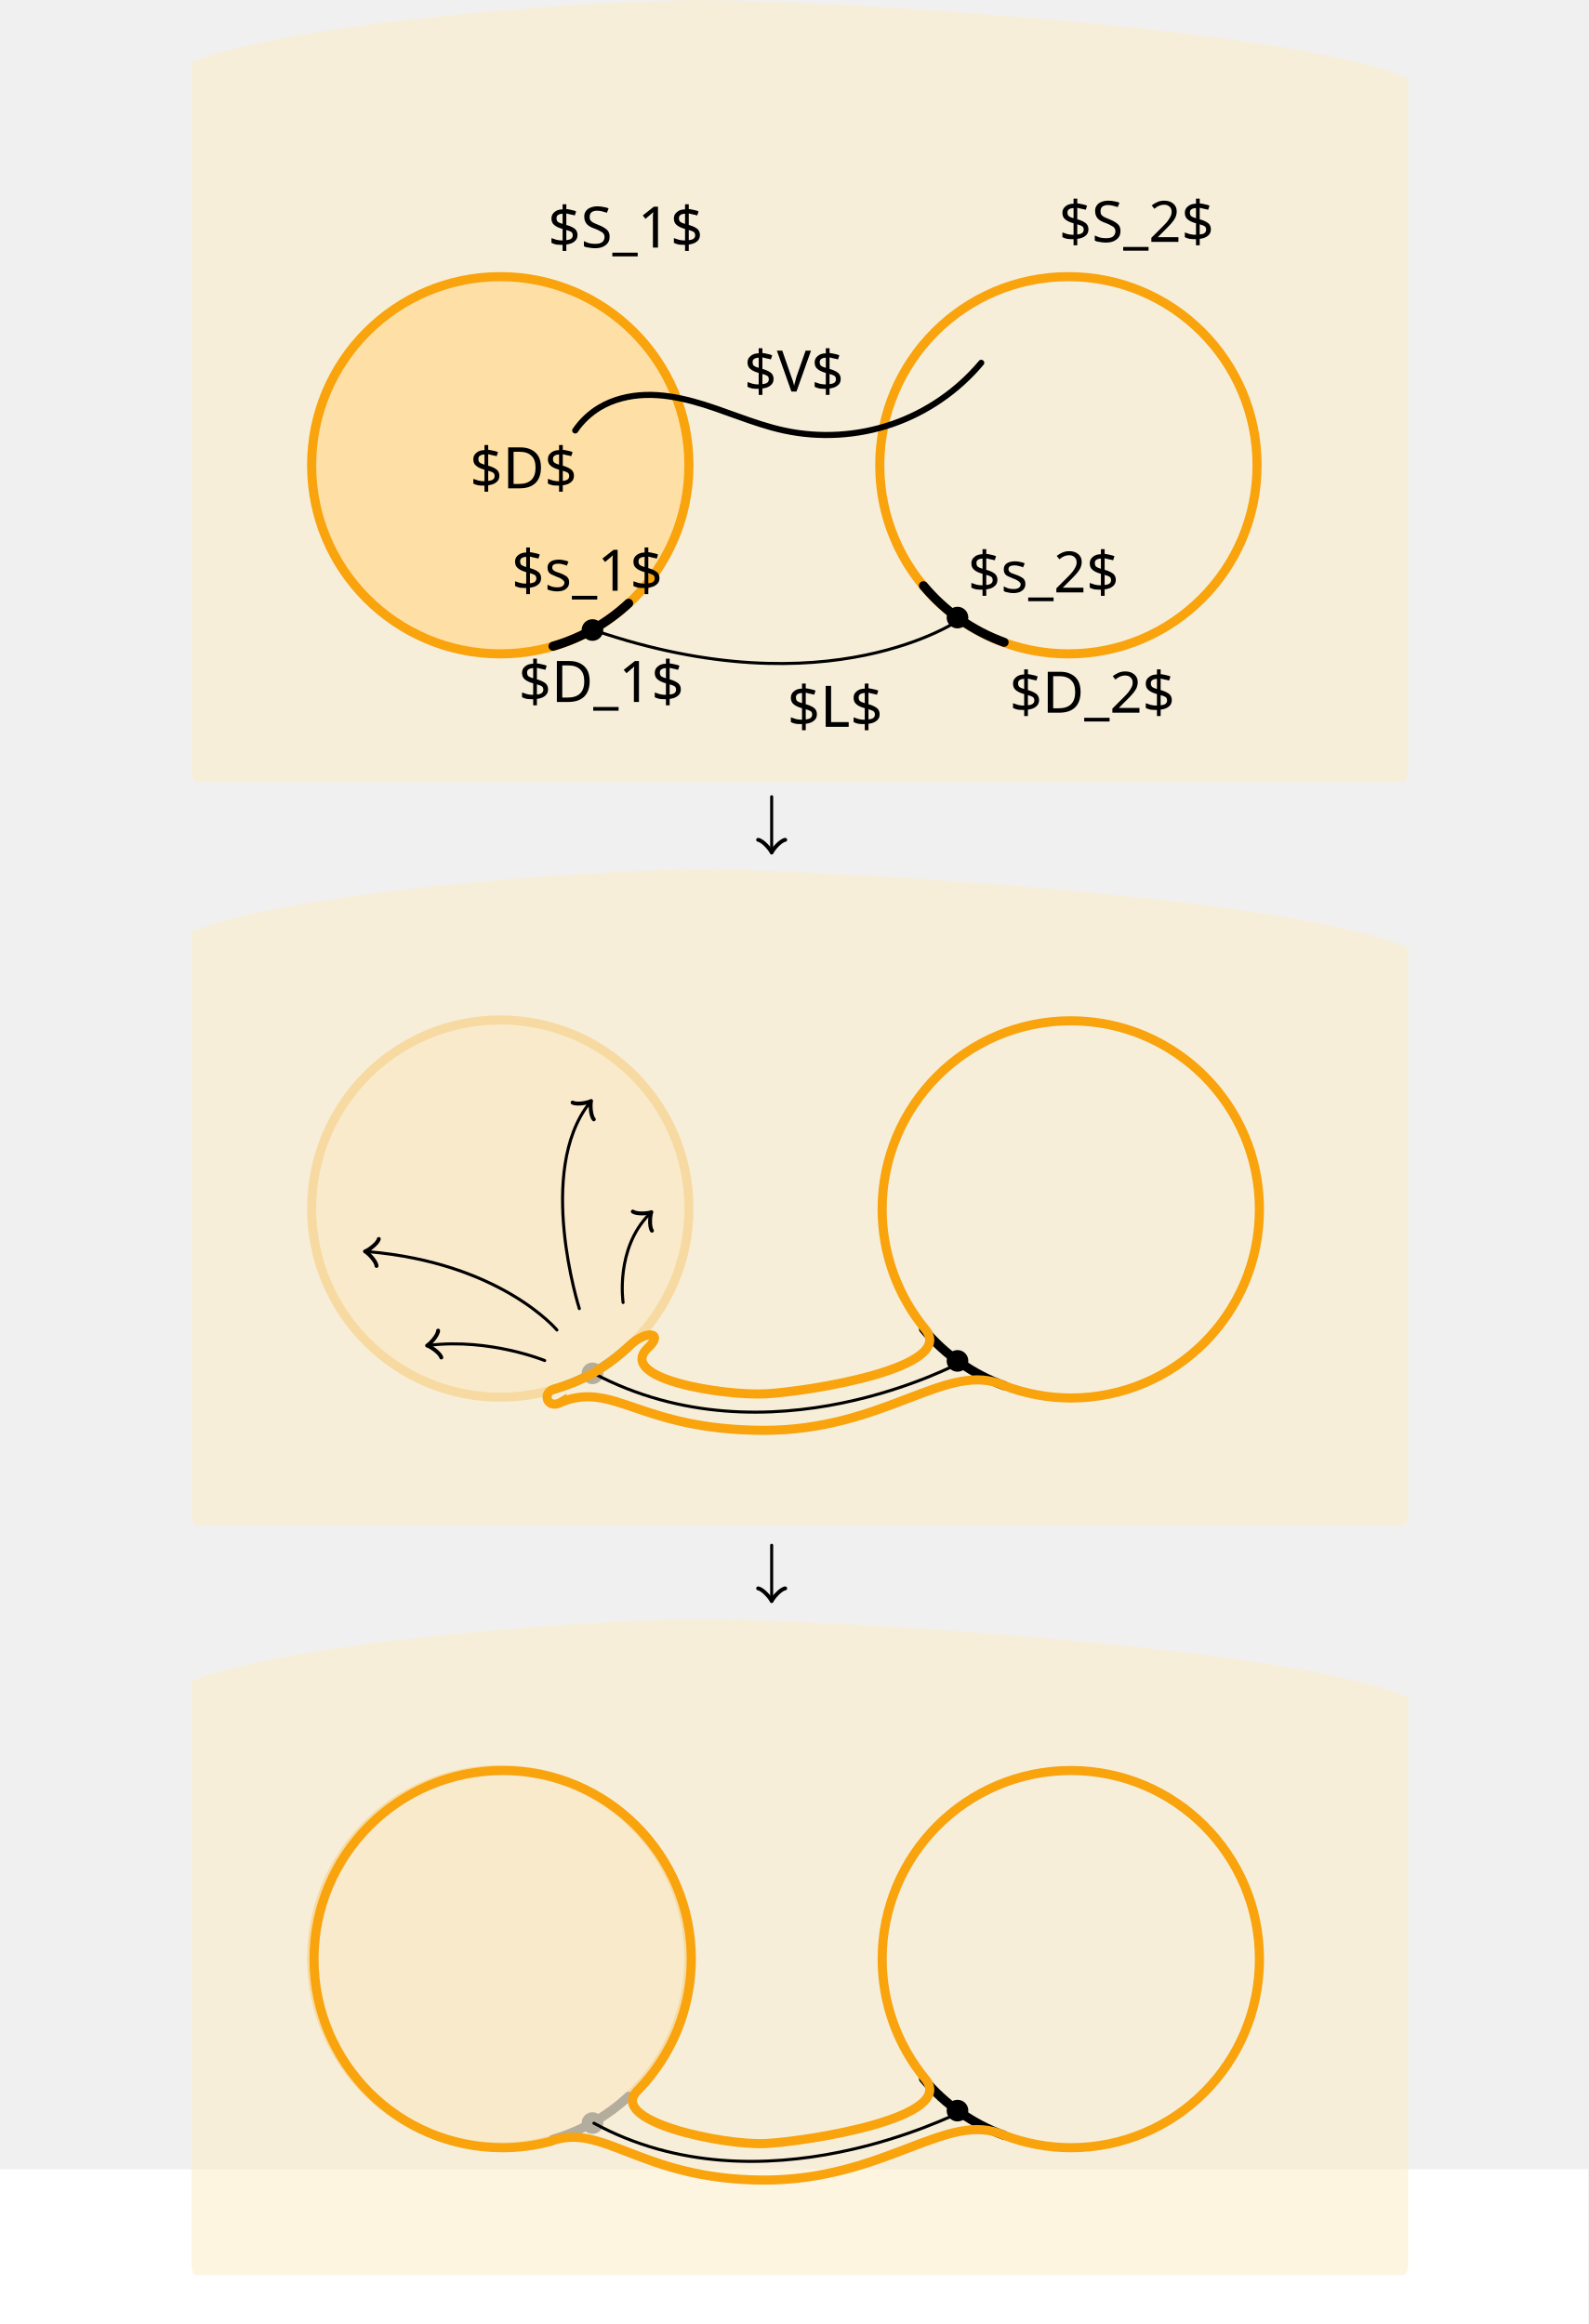
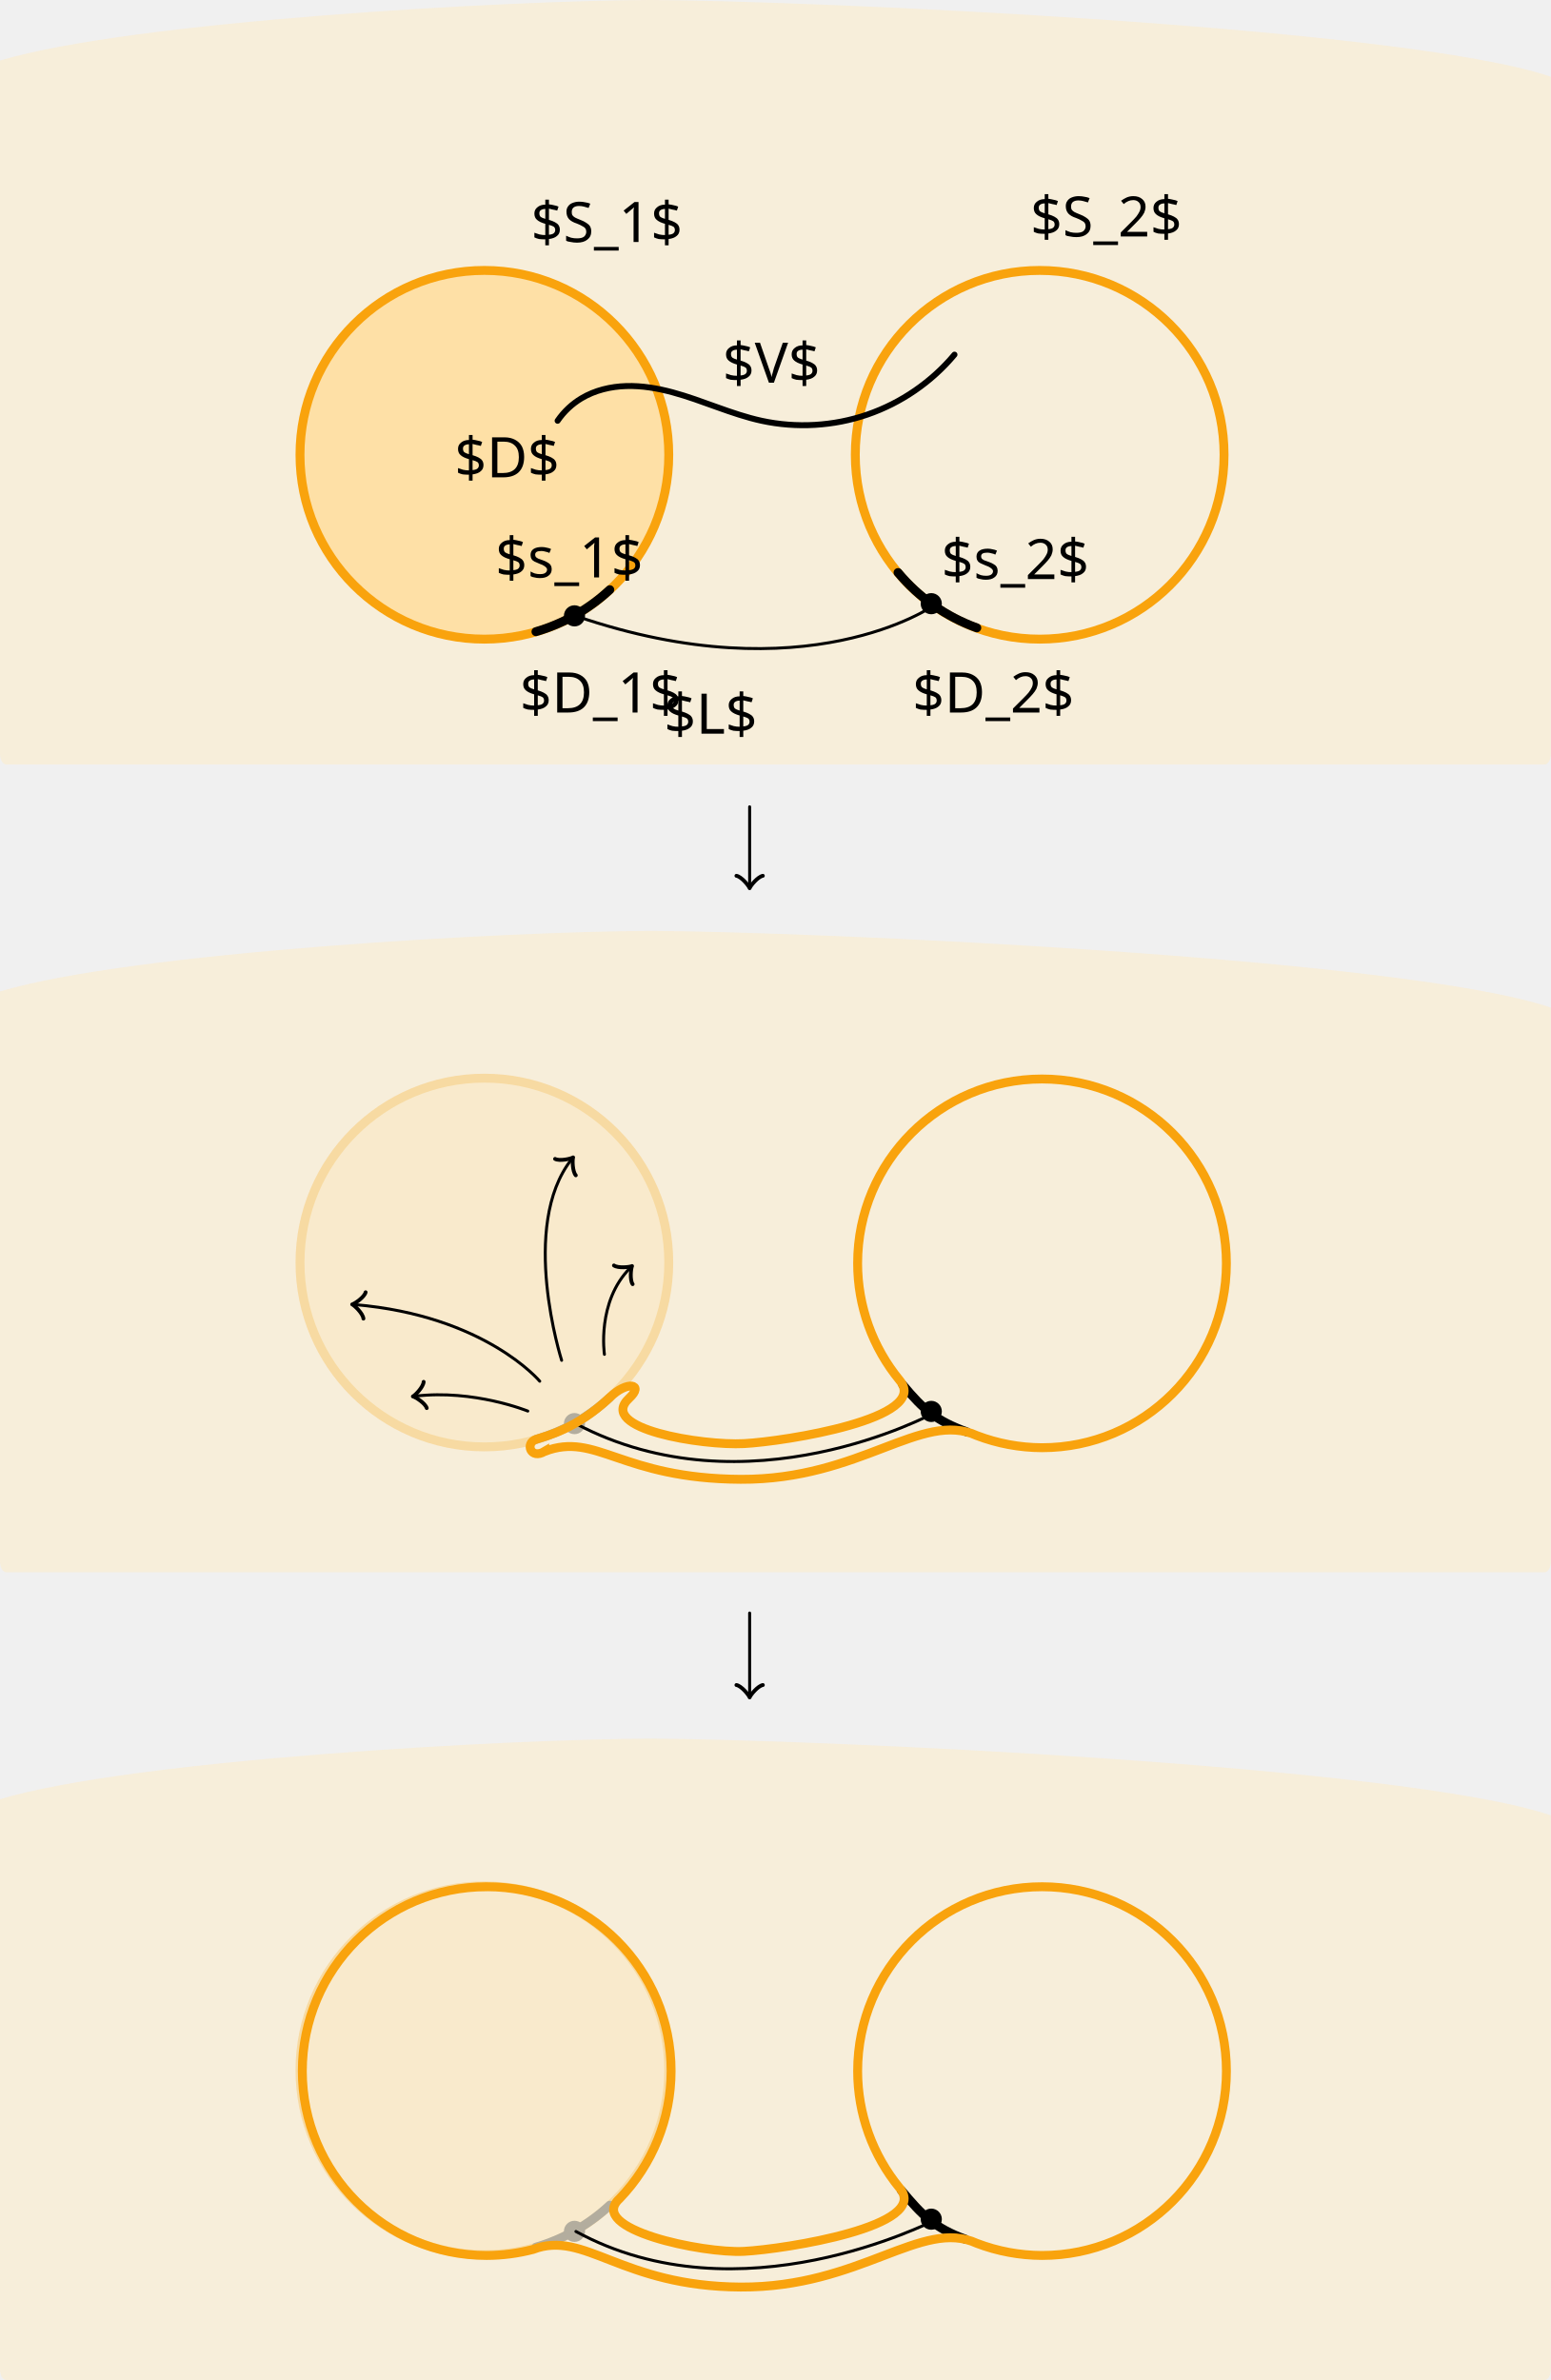
- <svg xmlns="http://www.w3.org/2000/svg" width="73.377mm" height="107.388mm" viewBox="0 0 73.377 107.388" version="1.1" id="svg8">
+ <svg xmlns="http://www.w3.org/2000/svg" width="73.305mm" height="112.508mm" viewBox="0 0 73.305 112.508" version="1.1" id="svg8">
  <defs id="defs2">
    <marker markerWidth="0.911" markerHeight="1.69" style="overflow:visible;stroke:#000000" refX="0" refY="0" orient="auto-start-reverse" id="marker-arrow-0.5308">
      <g id="g1125" transform="scale(2.153529)">
        <path id="path1123" style="fill:none;stroke:#000000;stroke-width:0.6;stroke-linecap:round;stroke-linejoin:round;stroke-miterlimit:10;stroke-dasharray:none;stroke-opacity:1" d="M -1.554,2.072 C -1.425,1.295 0,0.13 0.389,0 0,-0.13 -1.425,-1.295 -1.554,-2.072" />
      </g>
    </marker>
    <marker markerWidth="0.911" markerHeight="1.69" style="overflow:visible;stroke:#000000" refX="0" refY="0" orient="auto-start-reverse" id="marker-arrow-0.5308-3">
      <g id="g1151" transform="scale(2.153529)">
        <path id="path1149" style="fill:none;stroke:#000000;stroke-width:0.6;stroke-linecap:round;stroke-linejoin:round;stroke-miterlimit:10;stroke-dasharray:none;stroke-opacity:1" d="M -1.554,2.072 C -1.425,1.295 0,0.13 0.389,0 0,-0.13 -1.425,-1.295 -1.554,-2.072" />
      </g>
    </marker>
    <marker markerWidth="0.911" markerHeight="1.69" style="overflow:visible;stroke:#000000" refX="0" refY="0" orient="auto-start-reverse" id="marker-arrow-0.5308-6">
      <g id="g1192" transform="scale(2.153529)">
        <path id="path1190" style="fill:none;stroke:#000000;stroke-width:0.6;stroke-linecap:round;stroke-linejoin:round;stroke-miterlimit:10;stroke-dasharray:none;stroke-opacity:1" d="M -1.554,2.072 C -1.425,1.295 0,0.13 0.389,0 0,-0.13 -1.425,-1.295 -1.554,-2.072" />
      </g>
    </marker>
    <marker markerWidth="0.911" markerHeight="1.69" style="overflow:visible;stroke:#000000" refX="0" refY="0" orient="auto-start-reverse" id="marker-arrow-1.0616">
      <g id="g1234" transform="scale(1.343431)">
        <path id="path1232" style="fill:none;stroke:#000000;stroke-width:0.6;stroke-linecap:round;stroke-linejoin:round;stroke-miterlimit:10;stroke-dasharray:none;stroke-opacity:1" d="M -1.554,2.072 C -1.425,1.295 0,0.13 0.389,0 0,-0.13 -1.425,-1.295 -1.554,-2.072" />
      </g>
    </marker>
    <marker markerWidth="0.911" markerHeight="1.69" style="overflow:visible;stroke:#000000" refX="0" refY="0" orient="auto-start-reverse" id="marker-arrow-0.5308-7">
      <g id="g1287" transform="scale(2.153529)">
        <path id="path1285" style="fill:none;stroke:#000000;stroke-width:0.6;stroke-linecap:round;stroke-linejoin:round;stroke-miterlimit:10;stroke-dasharray:none;stroke-opacity:1" d="M -1.554,2.072 C -1.425,1.295 0,0.13 0.389,0 0,-0.13 -1.425,-1.295 -1.554,-2.072" />
      </g>
    </marker>
  </defs>
-   <g id="layer1" transform="translate(5.818426,-185.6684)">
-     <rect style="color:#000000;overflow:visible;opacity:1;vector-effect:none;fill:#ffffff;fill-opacity:1;stroke:none;stroke-width:0.14;stroke-linecap:round;stroke-linejoin:miter;stroke-miterlimit:4;stroke-dasharray:none;stroke-dashoffset:0;stroke-opacity:1;marker-start:none;marker-end:none" id="rect1349" width="73.377" height="7.15" x="-5.818" y="285.907" />
-     <g transform="translate(-58.67008,-11.46994)" id="g1306">
-       <path style="color:#000000;overflow:visible;opacity:0.521;vector-effect:none;fill:#feebc6;fill-opacity:1;stroke:none;stroke-width:0.14;stroke-linecap:round;stroke-linejoin:miter;stroke-miterlimit:4;stroke-dasharray:none;stroke-dashoffset:0;stroke-opacity:1;marker-start:none;marker-end:none" d="m 85.262,197.138 c 5.73,0.029 27.319,1.259 32.646,3.628 v 32.014 c 0,0.276 -0.104,0.499 -0.233,0.499 H 61.928 c -0.129,0 -0.233,-0.222 -0.233,-0.499 v -32.779 c 4.805,-1.875 18.481,-2.843 23.567,-2.863 z" id="path1225-9" />
-       <circle r="8.715" cy="218.637" cx="75.964" id="path1067" style="color:#000000;overflow:visible;opacity:1;vector-effect:none;fill:#fee0a6;fill-opacity:1;stroke:#f9a30d;stroke-width:0.421;stroke-linecap:round;stroke-linejoin:miter;stroke-miterlimit:4;stroke-dasharray:none;stroke-dashoffset:0;stroke-opacity:1;marker-start:none;marker-end:none" />
-       <circle style="color:#000000;overflow:visible;opacity:1;vector-effect:none;fill:none;fill-opacity:1;stroke:#f9a30d;stroke-width:0.421;stroke-linecap:round;stroke-linejoin:miter;stroke-miterlimit:4;stroke-dasharray:none;stroke-dashoffset:0;stroke-opacity:1;marker-start:none;marker-end:none" id="circle1088" cx="102.211" cy="218.637" r="8.715" />
-       <text x="78.173" y="208.578" style="font-size:2.646px;font-family:'Iosevka Term';-inkscape-font-specification:'Iosevka Term, Normal';fill:#000000;fill-opacity:1;stroke:none;stroke-width:0.265" xml:space="preserve" id="text1092">
-         <tspan style="stroke-width:0.265" y="208.578" x="78.173" id="tspan1090">$S_1$</tspan>
+   <g id="layer1" transform="translate(5.600767,-185.6684)">
+     <g id="g987" transform="translate(0,2.4438273e-6)">
+       <g id="g1306" transform="translate(-58.67008,-11.46994)">
+         <path id="path1225-9" d="m 83.802,197.138 c 7.472,0.029 35.624,1.259 42.572,3.628 v 32.014 c 0,0.276 -0.135,0.499 -0.304,0.499 H 53.373 c -0.168,0 -0.304,-0.222 -0.304,-0.499 v -32.779 c 6.266,-1.875 24.099,-2.843 30.733,-2.863 z" style="color:#000000;overflow:visible;opacity:0.521;vector-effect:none;fill:#feebc6;fill-opacity:1;stroke:none;stroke-width:0.14;stroke-linecap:round;stroke-linejoin:miter;stroke-miterlimit:4;stroke-dasharray:none;stroke-dashoffset:0;stroke-opacity:1;marker-start:none;marker-end:none" />
+         <circle style="color:#000000;overflow:visible;opacity:1;vector-effect:none;fill:#fee0a6;fill-opacity:1;stroke:#f9a30d;stroke-width:0.421;stroke-linecap:round;stroke-linejoin:miter;stroke-miterlimit:4;stroke-dasharray:none;stroke-dashoffset:0;stroke-opacity:1;marker-start:none;marker-end:none" id="path1067" cx="75.964" cy="218.637" r="8.715" />
+         <circle r="8.715" cy="218.637" cx="102.211" id="circle1088" style="color:#000000;overflow:visible;opacity:1;vector-effect:none;fill:none;fill-opacity:1;stroke:#f9a30d;stroke-width:0.421;stroke-linecap:round;stroke-linejoin:miter;stroke-miterlimit:4;stroke-dasharray:none;stroke-dashoffset:0;stroke-opacity:1;marker-start:none;marker-end:none" />
+         <text id="text1092" xml:space="preserve" style="font-size:2.646px;font-family:'Iosevka Term';-inkscape-font-specification:'Iosevka Term, Normal';fill:#000000;fill-opacity:1;stroke:none;stroke-width:0.265" y="208.578" x="78.173">
+           <tspan id="tspan1090" x="78.173" y="208.578" style="stroke-width:0.265">$S_1$</tspan>
+         </text>
+         <text id="text1106" xml:space="preserve" style="font-size:2.646px;font-family:'Iosevka Term';-inkscape-font-specification:'Iosevka Term, Normal';fill:#000000;fill-opacity:1;stroke:none;stroke-width:0.265" y="208.316" x="101.778">
+           <tspan id="tspan1104" x="101.778" y="208.316" style="stroke-width:0.265">$S_2$</tspan>
+         </text>
+         <text id="text1133" xml:space="preserve" style="font-size:2.646px;font-family:'Iosevka Term';-inkscape-font-specification:'Iosevka Term, Normal';fill:#000000;fill-opacity:1;stroke:none;stroke-width:0.265" y="219.705" x="74.564">
+           <tspan id="tspan1131" x="74.564" y="219.705" style="stroke-width:0.265">$D$</tspan>
+         </text>
+         <path transform="rotate(90,87.74711,215.0412)" style="color:#000000;overflow:visible;opacity:1;vector-effect:none;fill:none;fill-opacity:1;stroke:#000000;stroke-width:0.281;stroke-linecap:round;stroke-linejoin:miter;stroke-miterlimit:4;stroke-dasharray:none;stroke-dashoffset:0;stroke-opacity:1;marker-start:none;marker-end:none" d="m 86.609,204.604 c 1.295,1.083 2.286,2.524 2.834,4.121 0.548,1.596 0.65,3.343 0.293,4.993 -0.313,1.443 -0.963,2.79 -1.347,4.215 -0.192,0.713 -0.317,1.449 -0.295,2.186 0.023,0.738 0.199,1.479 0.577,2.113 0.267,0.448 0.633,0.837 1.064,1.131" id="path1161" />
+         <text id="text1189" xml:space="preserve" style="font-size:2.646px;font-family:'Iosevka Term';-inkscape-font-specification:'Iosevka Term, Normal';fill:#000000;fill-opacity:1;stroke:none;stroke-width:0.265" y="215.233" x="87.23">
+           <tspan id="tspan1187" x="87.23" y="215.233" style="stroke-width:0.265">$V$</tspan>
+         </text>
+         <path id="circle918" transform="matrix(0.2645833,0,0,0.2645833,58.67008,188.4699)" d="m 74.58,145.621 c 4.919,-1.439 9.435,-4.005 13.188,-7.496" style="color:#000000;overflow:visible;opacity:1;vector-effect:none;fill:none;fill-opacity:1;stroke:#000000;stroke-width:1.592;stroke-linecap:round;stroke-linejoin:miter;stroke-miterlimit:4;stroke-dasharray:none;stroke-dashoffset:0;stroke-opacity:1;marker-start:none;marker-end:none" />
+         <path id="circle950" transform="matrix(0.2645833,0,0,0.2645833,58.67008,188.4699)" d="m 139.26,135.059 c 3.733,4.48 8.588,7.89 14.07,9.879" style="color:#000000;overflow:visible;opacity:1;vector-effect:none;fill:none;fill-opacity:1;stroke:#000000;stroke-width:1.592;stroke-linecap:round;stroke-linejoin:miter;stroke-miterlimit:4;stroke-dasharray:none;stroke-dashoffset:0;stroke-opacity:1;marker-start:none;marker-end:none" />
+         <text y="230.82" x="77.643" style="font-size:2.646px;font-family:'Iosevka Term';-inkscape-font-specification:'Iosevka Term, Normal';fill:#000000;fill-opacity:1;stroke:none;stroke-width:0.265" xml:space="preserve" id="text981">
+           <tspan style="stroke-width:0.265" y="230.82" x="77.643" id="tspan979">$D_1$</tspan>
+         </text>
+         <text id="text995" xml:space="preserve" style="font-size:2.646px;font-family:'Iosevka Term';-inkscape-font-specification:'Iosevka Term, Normal';fill:#000000;fill-opacity:1;stroke:none;stroke-width:0.265" x="96.202" y="230.82">
+           <tspan id="tspan993" x="96.202" y="230.82" style="stroke-width:0.265">$D_2$</tspan>
+         </text>
+       </g>
+       <circle r="0.5" cy="214.206" cx="38.417" style="fill:#000000;stroke:none;stroke-width:1" id="path870" />
+       <text x="38.904" y="213.044" style="font-size:2.646px;font-family:'Iosevka Term';-inkscape-font-specification:'Iosevka Term, Normal';fill:#000000;fill-opacity:1;stroke:none;stroke-width:0.265" xml:space="preserve" id="text874">
+         <tspan style="stroke-width:0.265" y="213.044" x="38.904" id="tspan872">$s_2$</tspan>
      </text>
-       <text x="101.778" y="208.316" style="font-size:2.646px;font-family:'Iosevka Term';-inkscape-font-specification:'Iosevka Term, Normal';fill:#000000;fill-opacity:1;stroke:none;stroke-width:0.265" xml:space="preserve" id="text1106">
-         <tspan style="stroke-width:0.265" y="208.316" x="101.778" id="tspan1104">$S_2$</tspan>
+       <circle r="0.5" cy="214.781" cx="21.553" style="fill:#000000;stroke:none;stroke-width:1" id="path886" />
+       <text x="17.821" y="212.967" style="font-size:2.646px;font-family:'Iosevka Term';-inkscape-font-specification:'Iosevka Term, Normal';fill:#000000;fill-opacity:1;stroke:none;stroke-width:0.265" xml:space="preserve" id="text890">
+         <tspan style="stroke-width:0.265" y="212.967" x="17.821" id="tspan888">$s_1$</tspan>
      </text>
-       <text x="74.564" y="219.705" style="font-size:2.646px;font-family:'Iosevka Term';-inkscape-font-specification:'Iosevka Term, Normal';fill:#000000;fill-opacity:1;stroke:none;stroke-width:0.265" xml:space="preserve" id="text1133">
-         <tspan style="stroke-width:0.265" y="219.705" x="74.564" id="tspan1131">$D$</tspan>
-       </text>
-       <path id="path1161" d="m 86.609,204.604 c 1.295,1.083 2.286,2.524 2.834,4.121 0.548,1.596 0.65,3.343 0.293,4.993 -0.313,1.443 -0.963,2.79 -1.347,4.215 -0.192,0.713 -0.317,1.449 -0.295,2.186 0.023,0.738 0.199,1.479 0.577,2.113 0.267,0.448 0.633,0.837 1.064,1.131" style="color:#000000;overflow:visible;opacity:1;vector-effect:none;fill:none;fill-opacity:1;stroke:#000000;stroke-width:0.281;stroke-linecap:round;stroke-linejoin:miter;stroke-miterlimit:4;stroke-dasharray:none;stroke-dashoffset:0;stroke-opacity:1;marker-start:none;marker-end:none" transform="rotate(90,87.74711,215.0412)" />
-       <text x="87.23" y="215.233" style="font-size:2.646px;font-family:'Iosevka Term';-inkscape-font-specification:'Iosevka Term, Normal';fill:#000000;fill-opacity:1;stroke:none;stroke-width:0.265" xml:space="preserve" id="text1189">
-         <tspan style="stroke-width:0.265" y="215.233" x="87.23" id="tspan1187">$V$</tspan>
-       </text>
-       <path style="color:#000000;overflow:visible;opacity:1;vector-effect:none;fill:none;fill-opacity:1;stroke:#000000;stroke-width:1.592;stroke-linecap:round;stroke-linejoin:miter;stroke-miterlimit:4;stroke-dasharray:none;stroke-dashoffset:0;stroke-opacity:1;marker-start:none;marker-end:none" d="m 74.58,145.621 c 4.919,-1.439 9.435,-4.005 13.188,-7.496" transform="matrix(0.2645833,0,0,0.2645833,58.67008,188.4699)" id="circle918" />
-       <path style="color:#000000;overflow:visible;opacity:1;vector-effect:none;fill:none;fill-opacity:1;stroke:#000000;stroke-width:1.592;stroke-linecap:round;stroke-linejoin:miter;stroke-miterlimit:4;stroke-dasharray:none;stroke-dashoffset:0;stroke-opacity:1;marker-start:none;marker-end:none" d="m 139.26,135.059 c 3.733,4.48 8.588,7.89 14.07,9.879" transform="matrix(0.2645833,0,0,0.2645833,58.67008,188.4699)" id="circle950" />
-       <text id="text981" xml:space="preserve" style="font-size:2.646px;font-family:'Iosevka Term';-inkscape-font-specification:'Iosevka Term, Normal';fill:#000000;fill-opacity:1;stroke:none;stroke-width:0.265" x="76.812" y="229.574">
-         <tspan id="tspan979" x="76.812" y="229.574" style="stroke-width:0.265">$D_1$</tspan>
-       </text>
-       <text y="230.073" x="99.495" style="font-size:2.646px;font-family:'Iosevka Term';-inkscape-font-specification:'Iosevka Term, Normal';fill:#000000;fill-opacity:1;stroke:none;stroke-width:0.265" xml:space="preserve" id="text995">
-         <tspan style="stroke-width:0.265" y="230.073" x="99.495" id="tspan993">$D_2$</tspan>
+       <path id="path902" d="m 38.53,214.293 c 0,0 -6.021,4.233 -16.91,0.494" style="color:#000000;overflow:visible;opacity:1;vector-effect:none;fill:none;fill-opacity:1;stroke:#000000;stroke-width:0.14;stroke-linecap:round;stroke-linejoin:miter;stroke-miterlimit:4;stroke-dasharray:none;stroke-dashoffset:0;stroke-opacity:1;marker-start:none;marker-end:none" />
+       <text x="30.405" y="220.353" style="font-size:2.646px;font-family:'Iosevka Term';-inkscape-font-specification:'Iosevka Term, Normal';text-align:center;text-anchor:middle;fill:#000000;fill-opacity:1;stroke:none;stroke-width:0.265" xml:space="preserve" id="text906">
+         <tspan style="text-align:center;text-anchor:middle;stroke-width:0.265" y="220.353" x="30.405" id="tspan904">$L$</tspan>
      </text>
    </g>
-     <circle id="path870" style="fill:#000000;stroke:none;stroke-width:1" cx="38.417" cy="214.206" r="0.5" />
-     <text id="text874" xml:space="preserve" style="font-size:2.646px;font-family:'Iosevka Term';-inkscape-font-specification:'Iosevka Term, Normal';fill:#000000;fill-opacity:1;stroke:none;stroke-width:0.265" y="213.044" x="38.904">
-       <tspan id="tspan872" x="38.904" y="213.044" style="stroke-width:0.265">$s_2$</tspan>
-     </text>
-     <circle id="path886" style="fill:#000000;stroke:none;stroke-width:1" cx="21.553" cy="214.781" r="0.5" />
-     <text id="text890" xml:space="preserve" style="font-size:2.646px;font-family:'Iosevka Term';-inkscape-font-specification:'Iosevka Term, Normal';fill:#000000;fill-opacity:1;stroke:none;stroke-width:0.265" y="212.967" x="17.821">
-       <tspan id="tspan888" x="17.821" y="212.967" style="stroke-width:0.265">$s_1$</tspan>
-     </text>
-     <path style="color:#000000;overflow:visible;opacity:1;vector-effect:none;fill:none;fill-opacity:1;stroke:#000000;stroke-width:0.14;stroke-linecap:round;stroke-linejoin:miter;stroke-miterlimit:4;stroke-dasharray:none;stroke-dashoffset:0;stroke-opacity:1;marker-start:none;marker-end:none" d="m 38.53,214.293 c 0,0 -6.021,4.233 -16.91,0.494" id="path902" />
-     <text id="text906" xml:space="preserve" style="font-size:2.646px;font-family:'Iosevka Term';-inkscape-font-specification:'Iosevka Term, Normal';fill:#000000;fill-opacity:1;stroke:none;stroke-width:0.265" y="219.256" x="30.562">
-       <tspan id="tspan904" x="30.562" y="219.256" style="stroke-width:0.265">$L$</tspan>
-     </text>
-     <path style="color:#000000;overflow:visible;opacity:0.521;vector-effect:none;fill:#feebc6;fill-opacity:1;stroke:none;stroke-width:0.14;stroke-linecap:round;stroke-linejoin:miter;stroke-miterlimit:4;stroke-dasharray:none;stroke-dashoffset:0;stroke-opacity:1;marker-start:none;marker-end:none" d="m 26.592,225.836 c 5.73,0.029 27.319,1.259 32.646,3.628 v 26.194 c 0,0.276 -0.104,0.499 -0.233,0.499 H 3.258 c -0.129,0 -0.233,-0.222 -0.233,-0.499 v -26.958 c 4.805,-1.875 18.481,-2.843 23.567,-2.863 z" id="path997" />
-     <path style="color:#000000;overflow:visible;opacity:1;vector-effect:none;fill:none;fill-opacity:1;stroke:#000000;stroke-width:0.421;stroke-linecap:round;stroke-linejoin:miter;stroke-miterlimit:4;stroke-dasharray:none;stroke-dashoffset:0;stroke-opacity:1;marker-start:none;marker-end:none" d="m 36.846,247.081 c 0.988,1.185 2.272,2.087 3.723,2.614" id="path1023" />
-     <circle r="0.5" cy="248.553" cx="38.417" style="fill:#000000;stroke:none;stroke-width:1" id="circle1035" />
-     <g id="g1087" style="opacity:0.275" transform="translate(0,-10.24409)">
-       <circle style="color:#000000;overflow:visible;opacity:1;vector-effect:none;fill:#fee0a6;fill-opacity:1;stroke:#f9a30d;stroke-width:0.421;stroke-linecap:round;stroke-linejoin:miter;stroke-miterlimit:4;stroke-dasharray:none;stroke-dashoffset:0;stroke-opacity:1;marker-start:none;marker-end:none" id="circle999" cx="17.294" cy="251.758" r="8.715" />
-       <g id="g1081">
-         <path style="color:#000000;overflow:visible;opacity:1;vector-effect:none;fill:none;fill-opacity:1;stroke:#000000;stroke-width:0.421;stroke-linecap:round;stroke-linejoin:miter;stroke-miterlimit:4;stroke-dasharray:none;stroke-dashoffset:0;stroke-opacity:1;marker-start:none;marker-end:none" d="m 19.733,260.12 c 1.302,-0.381 2.496,-1.06 3.489,-1.983" id="path1021" />
-         <circle r="0.5" cy="259.372" cx="21.553" style="fill:#000000;stroke:none;stroke-width:1" id="circle1041" />
+     <g id="g941" transform="translate(0,7.377855)">
+       <path style="color:#000000;overflow:visible;opacity:0.521;vector-effect:none;fill:#feebc6;fill-opacity:1;stroke:none;stroke-width:0.14;stroke-linecap:round;stroke-linejoin:miter;stroke-miterlimit:4;stroke-dasharray:none;stroke-dashoffset:0;stroke-opacity:1;marker-start:none;marker-end:none" d="m 25.132,260.479 c 7.472,0.029 35.624,1.259 42.572,3.628 v 26.194 c 0,0.276 -0.135,0.499 -0.304,0.499 H -5.297 c -0.168,0 -0.304,-0.222 -0.304,-0.499 v -26.958 c 6.266,-1.875 24.099,-2.843 30.733,-2.863 z" id="path1097" />
+       <path style="color:#000000;overflow:visible;opacity:1;vector-effect:none;fill:none;fill-opacity:1;stroke:#000000;stroke-width:0.421;stroke-linecap:round;stroke-linejoin:miter;stroke-miterlimit:4;stroke-dasharray:none;stroke-dashoffset:0;stroke-opacity:1;marker-start:none;marker-end:none" d="m 37,281.828 c 0.988,1.185 1.578,1.788 3.028,2.314" id="path1103" />
+       <circle r="0.5" cy="283.196" cx="38.417" style="fill:#000000;stroke:none;stroke-width:1" id="circle1105" />
+       <g transform="translate(0,24.39877)" id="g1115" style="opacity:0.275">
+         <circle style="color:#000000;overflow:visible;opacity:1;vector-effect:none;fill:#fee0a6;fill-opacity:1;stroke:#f9a30d;stroke-width:0.421;stroke-linecap:round;stroke-linejoin:miter;stroke-miterlimit:4;stroke-dasharray:none;stroke-dashoffset:0;stroke-opacity:1;marker-start:none;marker-end:none" id="circle1107" cx="17.294" cy="251.758" r="8.715" />
+         <g id="g1113">
+           <path style="color:#000000;overflow:visible;opacity:1;vector-effect:none;fill:none;fill-opacity:1;stroke:#000000;stroke-width:0.421;stroke-linecap:round;stroke-linejoin:miter;stroke-miterlimit:4;stroke-dasharray:none;stroke-dashoffset:0;stroke-opacity:1;marker-start:none;marker-end:none" d="m 19.733,260.12 c 1.302,-0.381 2.496,-1.06 3.489,-1.983" id="path1109" />
+           <circle r="0.5" cy="259.372" cx="21.553" style="fill:#000000;stroke:none;stroke-width:1" id="circle1111" />
+         </g>
      </g>
+       <path id="path1117" d="m 38.53,283.283 c -0.146,0.007 -9.146,4.732 -16.91,0.494" style="color:#000000;overflow:visible;opacity:1;vector-effect:none;fill:none;fill-opacity:1;stroke:#000000;stroke-width:0.14;stroke-linecap:round;stroke-linejoin:miter;stroke-miterlimit:4;stroke-dasharray:none;stroke-dashoffset:0;stroke-opacity:1;marker-start:none;marker-end:none" />
+       <path style="color:#000000;overflow:visible;opacity:1;vector-effect:none;fill:none;fill-opacity:1;stroke:#f9a30d;stroke-width:0.421;stroke-linecap:round;stroke-linejoin:miter;stroke-miterlimit:4;stroke-dasharray:none;stroke-dashoffset:0;stroke-opacity:1;marker-start:none;marker-end:none" d="m 17.404,267.481 c -4.813,-3e-5 -8.715,3.902 -8.715,8.715 -2e-5,4.813 3.902,8.715 8.715,8.715 0.739,-0.002 1.475,-0.098 2.19,-0.285 2.449,-0.938 4.145,1.749 9.815,1.779 5.67,0.03 8.548,-3.271 11.161,-2.068 0.984,0.376 2.028,0.571 3.082,0.574 4.813,-2.6e-4 8.715,-3.902 8.715,-8.715 3.2e-5,-4.813 -3.902,-8.715 -8.715,-8.715 -4.813,-3e-5 -8.715,3.902 -8.715,8.715 0.002,2.018 0.705,3.973 1.988,5.531 1.496,1.798 -5.409,2.886 -7.358,2.99 -1.949,0.104 -7.469,-1.049 -5.884,-2.491 1.56,-1.62 2.433,-3.781 2.437,-6.031 2.9e-5,-4.813 -3.902,-8.715 -8.715,-8.715 z" id="circle1229" />
    </g>
-     <path id="path1047" d="m 38.53,248.64 c -0.082,0.016 -8.81,4.78 -16.91,0.494" style="color:#000000;overflow:visible;opacity:1;vector-effect:none;fill:none;fill-opacity:1;stroke:#000000;stroke-width:0.14;stroke-linecap:round;stroke-linejoin:miter;stroke-miterlimit:4;stroke-dasharray:none;stroke-dashoffset:0;stroke-opacity:1;marker-start:none;marker-end:none" />
-     <path style="color:#000000;overflow:visible;opacity:1;vector-effect:none;fill:none;fill-opacity:1;stroke:#f9a30d;stroke-width:0.421;stroke-linecap:round;stroke-linejoin:miter;stroke-miterlimit:4;stroke-dasharray:none;stroke-dashoffset:0;stroke-opacity:1;marker-start:none;marker-end:none" d="m 20.146,250.442 c 2.449,-0.938 3.592,1.29 9.262,1.32 5.67,0.03 8.548,-3.271 11.161,-2.068 0.984,0.376 2.028,0.571 3.082,0.574 4.813,-2.6e-4 8.715,-3.902 8.715,-8.715 3.2e-5,-4.813 -3.902,-8.715 -8.715,-8.715 -4.813,-3e-5 -8.715,3.902 -8.715,8.715 0.002,2.018 0.705,3.973 1.988,5.531 1.496,1.798 -5.409,2.886 -7.358,2.99 -1.949,0.104 -6.999,-0.696 -5.425,-2.15 0.728,-0.672 -0.104,-0.836 -0.919,-0.033 -1.588,1.496 -2.96,1.805 -3.489,1.983 -0.529,0.178 -0.253,0.97 0.413,0.567 z" id="path1095" />
-     <path id="path1097" d="m 26.592,260.479 c 5.73,0.029 27.319,1.259 32.646,3.628 v 26.194 c 0,0.276 -0.104,0.499 -0.233,0.499 H 3.258 c -0.129,0 -0.233,-0.222 -0.233,-0.499 v -26.958 c 4.805,-1.875 18.481,-2.843 23.567,-2.863 z" style="color:#000000;overflow:visible;opacity:0.521;vector-effect:none;fill:#feebc6;fill-opacity:1;stroke:none;stroke-width:0.14;stroke-linecap:round;stroke-linejoin:miter;stroke-miterlimit:4;stroke-dasharray:none;stroke-dashoffset:0;stroke-opacity:1;marker-start:none;marker-end:none" />
-     <path id="path1103" d="m 36.846,281.724 c 0.988,1.185 2.272,2.087 3.723,2.614" style="color:#000000;overflow:visible;opacity:1;vector-effect:none;fill:none;fill-opacity:1;stroke:#000000;stroke-width:0.421;stroke-linecap:round;stroke-linejoin:miter;stroke-miterlimit:4;stroke-dasharray:none;stroke-dashoffset:0;stroke-opacity:1;marker-start:none;marker-end:none" />
-     <circle id="circle1105" style="fill:#000000;stroke:none;stroke-width:1" cx="38.417" cy="283.196" r="0.5" />
-     <g style="opacity:0.275" id="g1115" transform="translate(0,24.39877)">
-       <circle r="8.715" cy="251.758" cx="17.294" id="circle1107" style="color:#000000;overflow:visible;opacity:1;vector-effect:none;fill:#fee0a6;fill-opacity:1;stroke:#f9a30d;stroke-width:0.421;stroke-linecap:round;stroke-linejoin:miter;stroke-miterlimit:4;stroke-dasharray:none;stroke-dashoffset:0;stroke-opacity:1;marker-start:none;marker-end:none" />
-       <g id="g1113">
-         <path id="path1109" d="m 19.733,260.12 c 1.302,-0.381 2.496,-1.06 3.489,-1.983" style="color:#000000;overflow:visible;opacity:1;vector-effect:none;fill:none;fill-opacity:1;stroke:#000000;stroke-width:0.421;stroke-linecap:round;stroke-linejoin:miter;stroke-miterlimit:4;stroke-dasharray:none;stroke-dashoffset:0;stroke-opacity:1;marker-start:none;marker-end:none" />
-         <circle id="circle1111" style="fill:#000000;stroke:none;stroke-width:1" cx="21.553" cy="259.372" r="0.5" />
+     <g id="g957" transform="translate(0,3.836962)">
+       <path id="path997" d="m 25.132,225.836 c 7.472,0.029 35.624,1.259 42.572,3.628 v 26.194 c 0,0.276 -0.135,0.499 -0.304,0.499 H -5.297 c -0.168,0 -0.304,-0.222 -0.304,-0.499 v -26.958 c 6.266,-1.875 24.099,-2.843 30.733,-2.863 z" style="color:#000000;overflow:visible;opacity:0.521;vector-effect:none;fill:#feebc6;fill-opacity:1;stroke:none;stroke-width:0.14;stroke-linecap:round;stroke-linejoin:miter;stroke-miterlimit:4;stroke-dasharray:none;stroke-dashoffset:0;stroke-opacity:1;marker-start:none;marker-end:none" />
+       <path id="path1023" d="m 37.069,247.293 c 0.988,1.185 1.583,1.701 3.034,2.228" style="color:#000000;overflow:visible;opacity:1;vector-effect:none;fill:none;fill-opacity:1;stroke:#000000;stroke-width:0.421;stroke-linecap:round;stroke-linejoin:miter;stroke-miterlimit:4;stroke-dasharray:none;stroke-dashoffset:0;stroke-opacity:1;marker-start:none;marker-end:none" />
+       <circle id="circle1035" style="fill:#000000;stroke:none;stroke-width:1" cx="38.417" cy="248.553" r="0.5" />
+       <g transform="translate(0,-10.24409)" style="opacity:0.275" id="g1087">
+         <circle r="8.715" cy="251.758" cx="17.294" id="circle999" style="color:#000000;overflow:visible;opacity:1;vector-effect:none;fill:#fee0a6;fill-opacity:1;stroke:#f9a30d;stroke-width:0.421;stroke-linecap:round;stroke-linejoin:miter;stroke-miterlimit:4;stroke-dasharray:none;stroke-dashoffset:0;stroke-opacity:1;marker-start:none;marker-end:none" />
+         <g id="g1081">
+           <path id="path1021" d="m 19.733,260.12 c 1.302,-0.381 2.496,-1.06 3.489,-1.983" style="color:#000000;overflow:visible;opacity:1;vector-effect:none;fill:none;fill-opacity:1;stroke:#000000;stroke-width:0.421;stroke-linecap:round;stroke-linejoin:miter;stroke-miterlimit:4;stroke-dasharray:none;stroke-dashoffset:0;stroke-opacity:1;marker-start:none;marker-end:none" />
+           <circle id="circle1041" style="fill:#000000;stroke:none;stroke-width:1" cx="21.553" cy="259.372" r="0.5" />
+         </g>
      </g>
+       <path style="color:#000000;overflow:visible;opacity:1;vector-effect:none;fill:none;fill-opacity:1;stroke:#000000;stroke-width:0.14;stroke-linecap:round;stroke-linejoin:miter;stroke-miterlimit:4;stroke-dasharray:none;stroke-dashoffset:0;stroke-opacity:1;marker-start:none;marker-end:none" d="m 38.53,248.64 c -0.082,0.016 -8.81,4.78 -16.91,0.494" id="path1047" />
+       <path id="path1095" d="m 20.146,250.442 c 2.449,-0.938 3.592,1.29 9.262,1.32 5.67,0.03 8.548,-3.271 11.161,-2.068 0.984,0.376 2.028,0.571 3.082,0.574 4.813,-2.6e-4 8.715,-3.902 8.715,-8.715 3.2e-5,-4.813 -3.902,-8.715 -8.715,-8.715 -4.813,-3e-5 -8.715,3.902 -8.715,8.715 0.002,2.018 0.705,3.973 1.988,5.531 1.496,1.798 -5.409,2.886 -7.358,2.99 -1.949,0.104 -6.999,-0.696 -5.425,-2.15 0.728,-0.672 -0.104,-0.836 -0.919,-0.033 -1.588,1.496 -2.96,1.805 -3.489,1.983 -0.529,0.178 -0.253,0.97 0.413,0.567 z" style="color:#000000;overflow:visible;opacity:1;vector-effect:none;fill:none;fill-opacity:1;stroke:#f9a30d;stroke-width:0.421;stroke-linecap:round;stroke-linejoin:miter;stroke-miterlimit:4;stroke-dasharray:none;stroke-dashoffset:0;stroke-opacity:1;marker-start:none;marker-end:none" />
+       <path id="path1147" d="m 22.968,245.855 c 0,0 -0.376,-2.493 1.223,-4.092" style="color:#000000;overflow:visible;opacity:1;vector-effect:none;fill:none;fill-opacity:1;stroke:#000000;stroke-width:0.14;stroke-linecap:round;stroke-linejoin:miter;stroke-miterlimit:4;stroke-dasharray:none;stroke-dashoffset:0;stroke-opacity:1;marker-start:none;marker-end:url(#marker-arrow-0.5308)" />
+       <path id="path1182" d="m 19.346,248.536 c 0,0 -2.54,-1.035 -5.315,-0.706" style="color:#000000;overflow:visible;opacity:1;vector-effect:none;fill:none;fill-opacity:1;stroke:#000000;stroke-width:0.14;stroke-linecap:round;stroke-linejoin:miter;stroke-miterlimit:4;stroke-dasharray:none;stroke-dashoffset:0;stroke-opacity:1;marker-start:none;marker-end:url(#marker-arrow-0.5308)" />
+       <path id="path1184" d="m 19.911,247.125 c 0,0 -2.587,-3.104 -8.749,-3.622" style="color:#000000;overflow:visible;opacity:1;vector-effect:none;fill:none;fill-opacity:1;stroke:#000000;stroke-width:0.14;stroke-linecap:round;stroke-linejoin:miter;stroke-miterlimit:4;stroke-dasharray:none;stroke-dashoffset:0;stroke-opacity:1;marker-start:none;marker-end:url(#marker-arrow-0.5308)" />
+       <path id="path1186" d="m 20.946,246.137 c 0,0 -2.023,-6.35 0.47,-9.501" style="color:#000000;overflow:visible;opacity:1;vector-effect:none;fill:none;fill-opacity:1;stroke:#000000;stroke-width:0.14;stroke-linecap:round;stroke-linejoin:miter;stroke-miterlimit:4;stroke-dasharray:none;stroke-dashoffset:0;stroke-opacity:1;marker-start:none;marker-end:url(#marker-arrow-0.5308)" />
    </g>
-     <path style="color:#000000;overflow:visible;opacity:1;vector-effect:none;fill:none;fill-opacity:1;stroke:#000000;stroke-width:0.14;stroke-linecap:round;stroke-linejoin:miter;stroke-miterlimit:4;stroke-dasharray:none;stroke-dashoffset:0;stroke-opacity:1;marker-start:none;marker-end:none" d="m 38.53,283.283 c -0.146,0.007 -9.146,4.732 -16.91,0.494" id="path1117" />
-     <path id="circle1229" d="m 17.404,267.481 c -4.813,-3e-5 -8.715,3.902 -8.715,8.715 -2e-5,4.813 3.902,8.715 8.715,8.715 0.739,-0.002 1.475,-0.098 2.19,-0.285 2.449,-0.938 4.145,1.749 9.815,1.779 5.67,0.03 8.548,-3.271 11.161,-2.068 0.984,0.376 2.028,0.571 3.082,0.574 4.813,-2.6e-4 8.715,-3.902 8.715,-8.715 3.2e-5,-4.813 -3.902,-8.715 -8.715,-8.715 -4.813,-3e-5 -8.715,3.902 -8.715,8.715 0.002,2.018 0.705,3.973 1.988,5.531 1.496,1.798 -5.409,2.886 -7.358,2.99 -1.949,0.104 -7.469,-1.049 -5.884,-2.491 1.56,-1.62 2.433,-3.781 2.437,-6.031 2.9e-5,-4.813 -3.902,-8.715 -8.715,-8.715 z" style="color:#000000;overflow:visible;opacity:1;vector-effect:none;fill:none;fill-opacity:1;stroke:#f9a30d;stroke-width:0.421;stroke-linecap:round;stroke-linejoin:miter;stroke-miterlimit:4;stroke-dasharray:none;stroke-dashoffset:0;stroke-opacity:1;marker-start:none;marker-end:none" />
-     <path style="color:#000000;overflow:visible;opacity:1;vector-effect:none;fill:none;fill-opacity:1;stroke:#000000;stroke-width:0.14;stroke-linecap:round;stroke-linejoin:miter;stroke-miterlimit:4;stroke-dasharray:none;stroke-dashoffset:0;stroke-opacity:1;marker-start:none;marker-end:url(#marker-arrow-0.5308)" d="m 22.968,245.855 c 0,0 -0.376,-2.493 1.223,-4.092" id="path1147" />
-     <path style="color:#000000;overflow:visible;opacity:1;vector-effect:none;fill:none;fill-opacity:1;stroke:#000000;stroke-width:0.14;stroke-linecap:round;stroke-linejoin:miter;stroke-miterlimit:4;stroke-dasharray:none;stroke-dashoffset:0;stroke-opacity:1;marker-start:none;marker-end:url(#marker-arrow-0.5308)" d="m 19.346,248.536 c 0,0 -2.54,-1.035 -5.315,-0.706" id="path1182" />
-     <path style="color:#000000;overflow:visible;opacity:1;vector-effect:none;fill:none;fill-opacity:1;stroke:#000000;stroke-width:0.14;stroke-linecap:round;stroke-linejoin:miter;stroke-miterlimit:4;stroke-dasharray:none;stroke-dashoffset:0;stroke-opacity:1;marker-start:none;marker-end:url(#marker-arrow-0.5308)" d="m 19.911,247.125 c 0,0 -2.587,-3.104 -8.749,-3.622" id="path1184" />
-     <path style="color:#000000;overflow:visible;opacity:1;vector-effect:none;fill:none;fill-opacity:1;stroke:#000000;stroke-width:0.14;stroke-linecap:round;stroke-linejoin:miter;stroke-miterlimit:4;stroke-dasharray:none;stroke-dashoffset:0;stroke-opacity:1;marker-start:none;marker-end:url(#marker-arrow-0.5308)" d="m 20.946,246.137 c 0,0 -2.023,-6.35 0.47,-9.501" id="path1186" />
-     <path style="color:#000000;overflow:visible;opacity:1;vector-effect:none;fill:none;fill-opacity:1;stroke:#000000;stroke-width:0.14;stroke-linecap:round;stroke-linejoin:miter;stroke-miterlimit:4;stroke-dasharray:none;stroke-dashoffset:0;stroke-opacity:1;marker-start:none;marker-end:url(#marker-arrow-0.5308)" d="m 29.832,222.483 v 2.461" id="path1188" />
-     <path id="path1283" d="m 29.832,257.073 v 2.461" style="color:#000000;overflow:visible;opacity:1;vector-effect:none;fill:none;fill-opacity:1;stroke:#000000;stroke-width:0.14;stroke-linecap:round;stroke-linejoin:miter;stroke-miterlimit:4;stroke-dasharray:none;stroke-dashoffset:0;stroke-opacity:1;marker-start:none;marker-end:url(#marker-arrow-0.5308)" />
+     <path style="color:#000000;overflow:visible;opacity:1;vector-effect:none;fill:none;fill-opacity:1;stroke:#000000;stroke-width:0.14;stroke-linecap:round;stroke-linejoin:miter;stroke-miterlimit:4;stroke-dasharray:none;stroke-dashoffset:0;stroke-opacity:1;marker-start:none;marker-end:url(#marker-arrow-0.5308)" d="m 29.832,223.807 v 3.731" id="path1188" />
+     <path id="path1283" d="m 29.832,261.92 v 3.872" style="color:#000000;overflow:visible;opacity:1;vector-effect:none;fill:none;fill-opacity:1;stroke:#000000;stroke-width:0.14;stroke-linecap:round;stroke-linejoin:miter;stroke-miterlimit:4;stroke-dasharray:none;stroke-dashoffset:0;stroke-opacity:1;marker-start:none;marker-end:url(#marker-arrow-0.5308)" />
  </g>
</svg>
